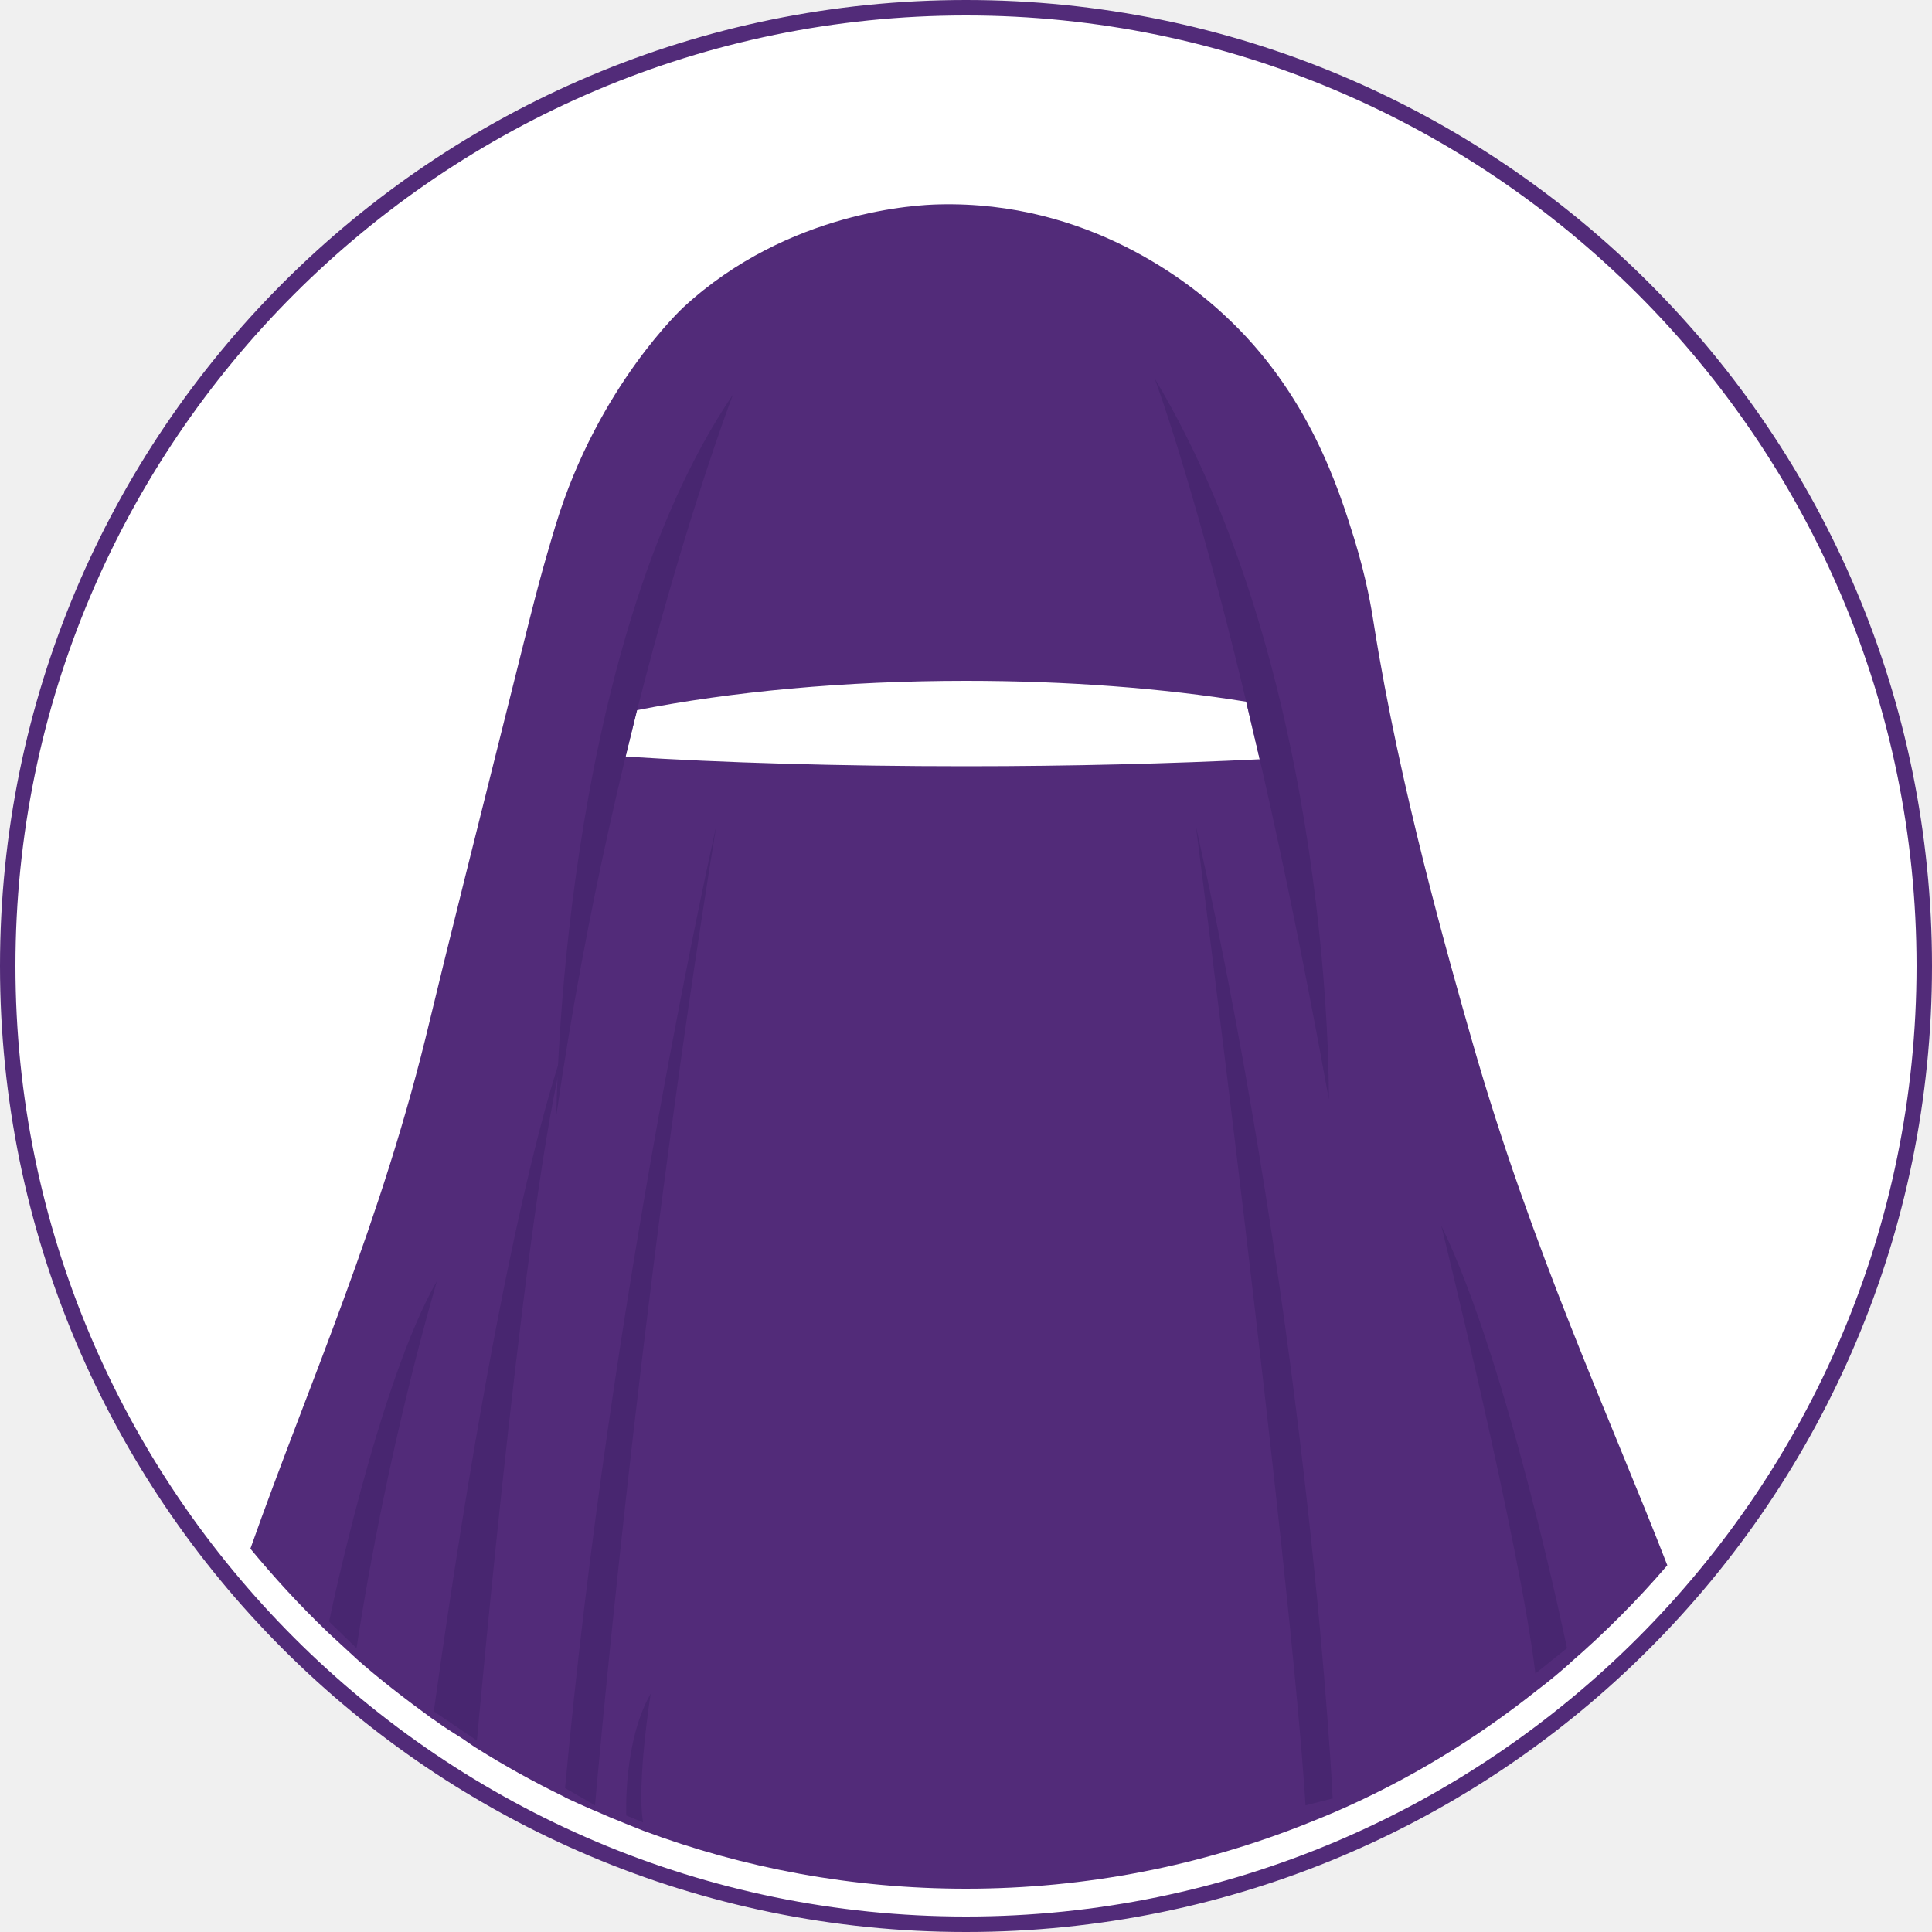
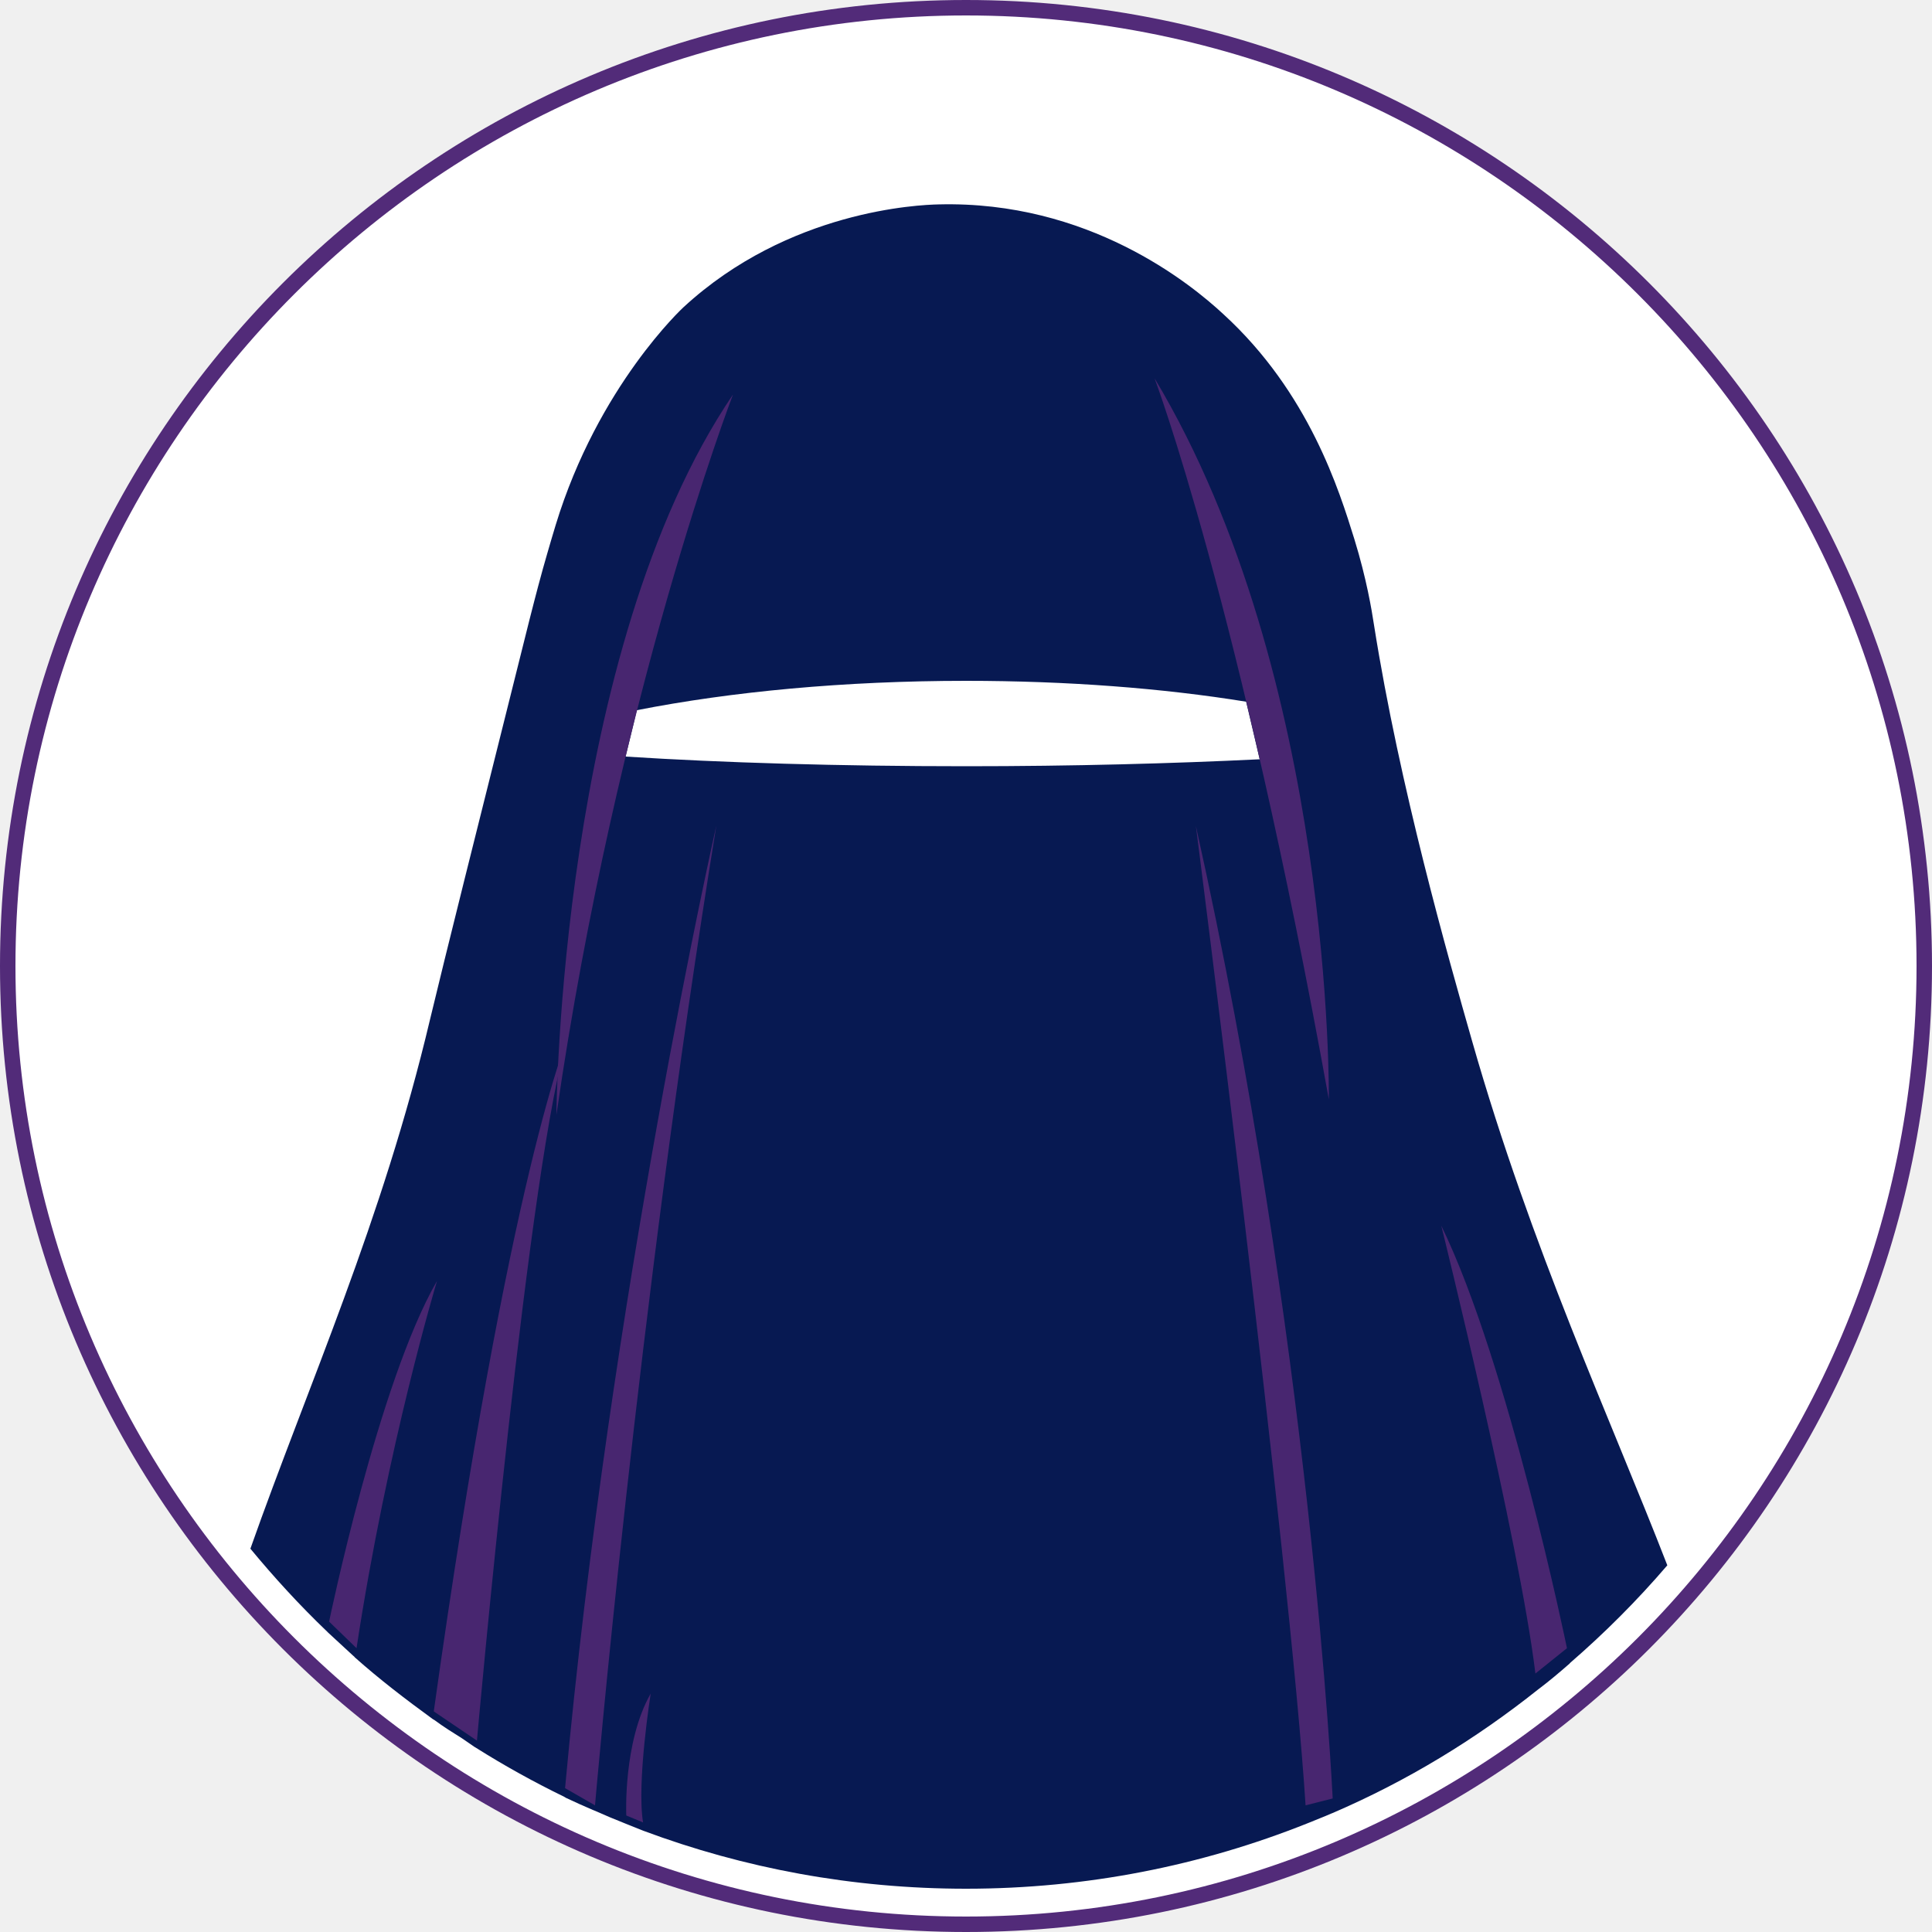
- <svg xmlns="http://www.w3.org/2000/svg" version="1.1" x="0px" y="0px" viewBox="0 0 50 50" style="enable-background:new 0 0 50 50;" xml:space="preserve">
-   <style type="text/css">
- 	.st0{fill:#FFFFFF;}
- 	.st1{fill:#522B79;}
- 	.st2{fill:#482670;}
- </style>
-   <g id="Layer_3">
-     <circle class="st0" cx="25" cy="25" r="24.95" />
+ <svg xmlns="http://www.w3.org/2000/svg" width="50" height="50" viewBox="0 0 50 50" fill="none">
+   <g clip-path="url(#clip0_1_4)">
+     <path d="M25 49.95C38.779 49.95 49.95 38.779 49.95 25C49.95 11.22 38.779 0.05 25 0.05C11.22 0.05 0.05 11.22 0.05 25C0.05 38.779 11.22 49.95 25 49.95Z" fill="white" />
+     <path d="M25 0.4C38.564 0.4 49.6 11.436 49.6 25C49.6 38.564 38.564 49.6 25 49.6C11.436 49.6 0.4 38.564 0.4 25C0.4 11.436 11.436 0.4 25 0.4ZM25 0C11.193 0 0 11.193 0 25C0 38.807 11.193 50 25 50C38.807 50 50 38.807 50 25C50 11.193 38.807 0 25 0Z" fill="#522B79" />
+     <path d="M38.1 26.95C37.48 24.78 36.22 20.36 35.56 16.18C35.5 15.79 35.37 14.99 35.05 13.95C34.66 12.7 33.88 10.16 31.66 8.13C30.8 7.33 28.16 5.19 24.29 5.29C23.79 5.3 20.41 5.44 17.69 7.95C17.69 7.95 15.48 9.98 14.38 13.59C14.23 14.08 14.05 14.72 14.05 14.72C13.87 15.37 13.75 15.86 13.7 16.05C12.26 21.8 11.54 24.67 11.13 26.38C9.89 31.62 7.98 35.83 6.48 40.08C7.1 40.83 7.76 41.55 8.46 42.22C8.47 42.23 8.48 42.24 8.49 42.25C8.71 42.45 8.92 42.65 9.14 42.85C9.15 42.86 9.17 42.87 9.18 42.89C9.82 43.46 10.5 43.98 11.2 44.49L11.25 44.52C11.48 44.69 11.72 44.84 11.96 44.99L12.28 45.21L12.33 45.24C13.06 45.7 13.82 46.12 14.6 46.5C14.62 46.51 14.63 46.52 14.65 46.53C14.88 46.64 15.11 46.74 15.34 46.84C15.36 46.85 15.37 46.85 15.39 46.86C15.66 46.98 15.92 47.09 16.2 47.2L16.25 47.22C16.3 47.24 16.35 47.26 16.4 47.28L16.6 47.36L16.65 47.38C19.25 48.35 22.06 48.88 25 48.88C28.12 48.88 31.1 48.28 33.83 47.19C33.85 47.18 33.86 47.18 33.88 47.17C34.07 47.09 34.26 47.02 34.44 46.94C34.46 46.93 34.47 46.93 34.49 46.92C36.42 46.09 38.19 45.01 39.81 43.72C39.82 43.71 39.84 43.7 39.85 43.69C40.1 43.5 40.35 43.29 40.59 43.08C40.6 43.07 40.62 43.06 40.63 43.04C41.53 42.26 42.37 41.42 43.15 40.51C41.68 36.72 39.63 32.31 38.1 26.95ZM25 19.83C21.73 19.83 18.69 19.74 16.19 19.58C16.29 19.17 16.39 18.77 16.48 18.38C18.92 17.9 21.85 17.62 25 17.62C27.62 17.62 30.09 17.81 32.25 18.16C32.36 18.63 32.48 19.13 32.6 19.65C30.35 19.76 27.76 19.83 25 19.83Z" fill="#071952" />
+     <path d="M29.88 9.79C29.88 9.79 32.074 15.606 34.39 28.45C34.39 28.45 34.525 17.551 29.88 9.79Z" fill="#482670" />
+     <path d="M18.97 10.21C18.97 10.21 15.967 18.025 14.4 28.85C14.4 28.85 14.469 16.846 18.97 10.21Z" fill="#482670" />
+     <path d="M11.31 33.15C11.31 33.15 10.027 37.398 9.227 42.655L8.517 41.967C8.517 41.967 9.796 35.771 11.31 33.15Z" fill="#482670" />
+     <path d="M11.226 44.291L12.343 45.047C12.343 45.047 13.713 29.683 14.724 26.768C14.724 26.768 13.188 30.258 11.226 44.291Z" fill="#482670" />
+     <path d="M18.54 21.36C18.54 21.36 15.792 33.524 14.624 46.277L15.399 46.722C15.399 46.722 16.492 33.955 18.54 21.36Z" fill="#482670" />
+     <path d="M16.84 43.83C16.84 43.83 16.474 46.129 16.642 47.164L16.208 46.985C16.208 46.985 16.122 45.086 16.84 43.83Z" fill="#482670" />
+     <path d="M30.95 21.38C30.95 21.38 33.385 40.414 33.788 46.722L34.49 46.544C34.49 46.544 33.929 34.731 30.95 21.38Z" fill="#482670" />
+     <path d="M37.3 31.72C37.3 31.72 39.325 39.902 39.736 43.311L40.553 42.655C40.553 42.655 39.041 35.293 37.3 31.72Z" fill="#482670" />
  </g>
-   <g id="Layer_1">
-     <path class="st1" d="M25,0.4c13.564,0,24.6,11.036,24.6,24.6S38.564,49.6,25,49.6S0.4,38.564,0.4,25S11.436,0.4,25,0.4 M25,0   C11.193,0,0,11.193,0,25s11.193,25,25,25s25-11.193,25-25S38.807,0,25,0L25,0z" />
-   </g>
-   <g id="Layer_4">
-     <path class="st1" d="M38.1,26.95c-0.62-2.17-1.88-6.59-2.54-10.77c-0.06-0.39-0.19-1.19-0.51-2.23c-0.39-1.25-1.17-3.79-3.39-5.82   c-0.86-0.8-3.5-2.94-7.37-2.84c-0.5,0.01-3.88,0.15-6.6,2.66c0,0-2.21,2.03-3.31,5.64c-0.15,0.49-0.33,1.13-0.33,1.13   c-0.18,0.65-0.3,1.14-0.35,1.33c-1.44,5.75-2.16,8.62-2.57,10.33c-1.24,5.24-3.15,9.45-4.65,13.7c0.62,0.75,1.28,1.47,1.98,2.14   c0.01,0.01,0.02,0.02,0.03,0.03c0.22,0.2,0.43,0.4,0.65,0.6c0.01,0.01,0.03,0.02,0.04,0.04c0.64,0.57,1.32,1.09,2.02,1.6l0.05,0.03   c0.23,0.17,0.47,0.32,0.71,0.47l0.32,0.22l0.05,0.03c0.73,0.46,1.49,0.88,2.27,1.26c0.02,0.01,0.03,0.02,0.05,0.03   c0.23,0.11,0.46,0.21,0.69,0.31c0.02,0.01,0.03,0.01,0.05,0.02c0.27,0.12,0.53,0.23,0.81,0.34l0.05,0.02   c0.05,0.02,0.1,0.04,0.15,0.06l0.2,0.08l0.05,0.02c2.6,0.97,5.41,1.5,8.35,1.5c3.12,0,6.1-0.6,8.83-1.69   c0.02-0.01,0.03-0.01,0.05-0.02c0.19-0.08,0.38-0.15,0.56-0.23c0.02-0.01,0.03-0.01,0.05-0.02c1.93-0.83,3.7-1.91,5.32-3.2   c0.01-0.01,0.03-0.02,0.04-0.03c0.25-0.19,0.5-0.4,0.74-0.61c0.01-0.01,0.03-0.02,0.04-0.04c0.9-0.78,1.74-1.62,2.52-2.53   C41.68,36.72,39.63,32.31,38.1,26.95z M25,19.83c-3.27,0-6.31-0.09-8.81-0.25c0.1-0.41,0.2-0.81,0.29-1.2   c2.44-0.48,5.37-0.76,8.52-0.76c2.62,0,5.09,0.19,7.25,0.54c0.11,0.47,0.23,0.97,0.35,1.49C30.35,19.76,27.76,19.83,25,19.83z" />
-     <g id="Layer_7">
-       <path class="st2" d="M29.88,9.79c0,0,2.194,5.816,4.51,18.66C34.39,28.45,34.525,17.551,29.88,9.79z" />
-       <path class="st2" d="M18.97,10.21c0,0-3.003,7.815-4.57,18.64C14.4,28.85,14.469,16.846,18.97,10.21z" />
-       <path class="st2" d="M11.31,33.15c0,0-1.283,4.248-2.083,9.505l-0.71-0.688C8.516,41.967,9.796,35.771,11.31,33.15z" />
-       <path class="st2" d="M11.226,44.291l1.117,0.756c0,0,1.37-15.364,2.381-18.279C14.724,26.768,13.188,30.258,11.226,44.291z" />
-       <path class="st2" d="M18.54,21.36c0,0-2.748,12.164-3.916,24.917l0.775,0.445C15.399,46.722,16.492,33.955,18.54,21.36z" />
-       <path class="st2" d="M16.84,43.83c0,0-0.366,2.299-0.198,3.334l-0.434-0.179C16.209,46.985,16.122,45.086,16.84,43.83z" />
-       <path class="st2" d="M30.95,21.38c0,0,2.435,19.034,2.838,25.342l0.702-0.178C34.49,46.544,33.929,34.731,30.95,21.38z" />
-       <path class="st2" d="M37.3,31.72c0,0,2.025,8.182,2.436,11.591l0.817-0.656C40.553,42.655,39.041,35.293,37.3,31.72z" />
-     </g>
-   </g>
+   <defs>
+     <clipPath id="clip0_1_4">
+       <rect width="50" height="50" fill="white" />
+     </clipPath>
+   </defs>
</svg>
